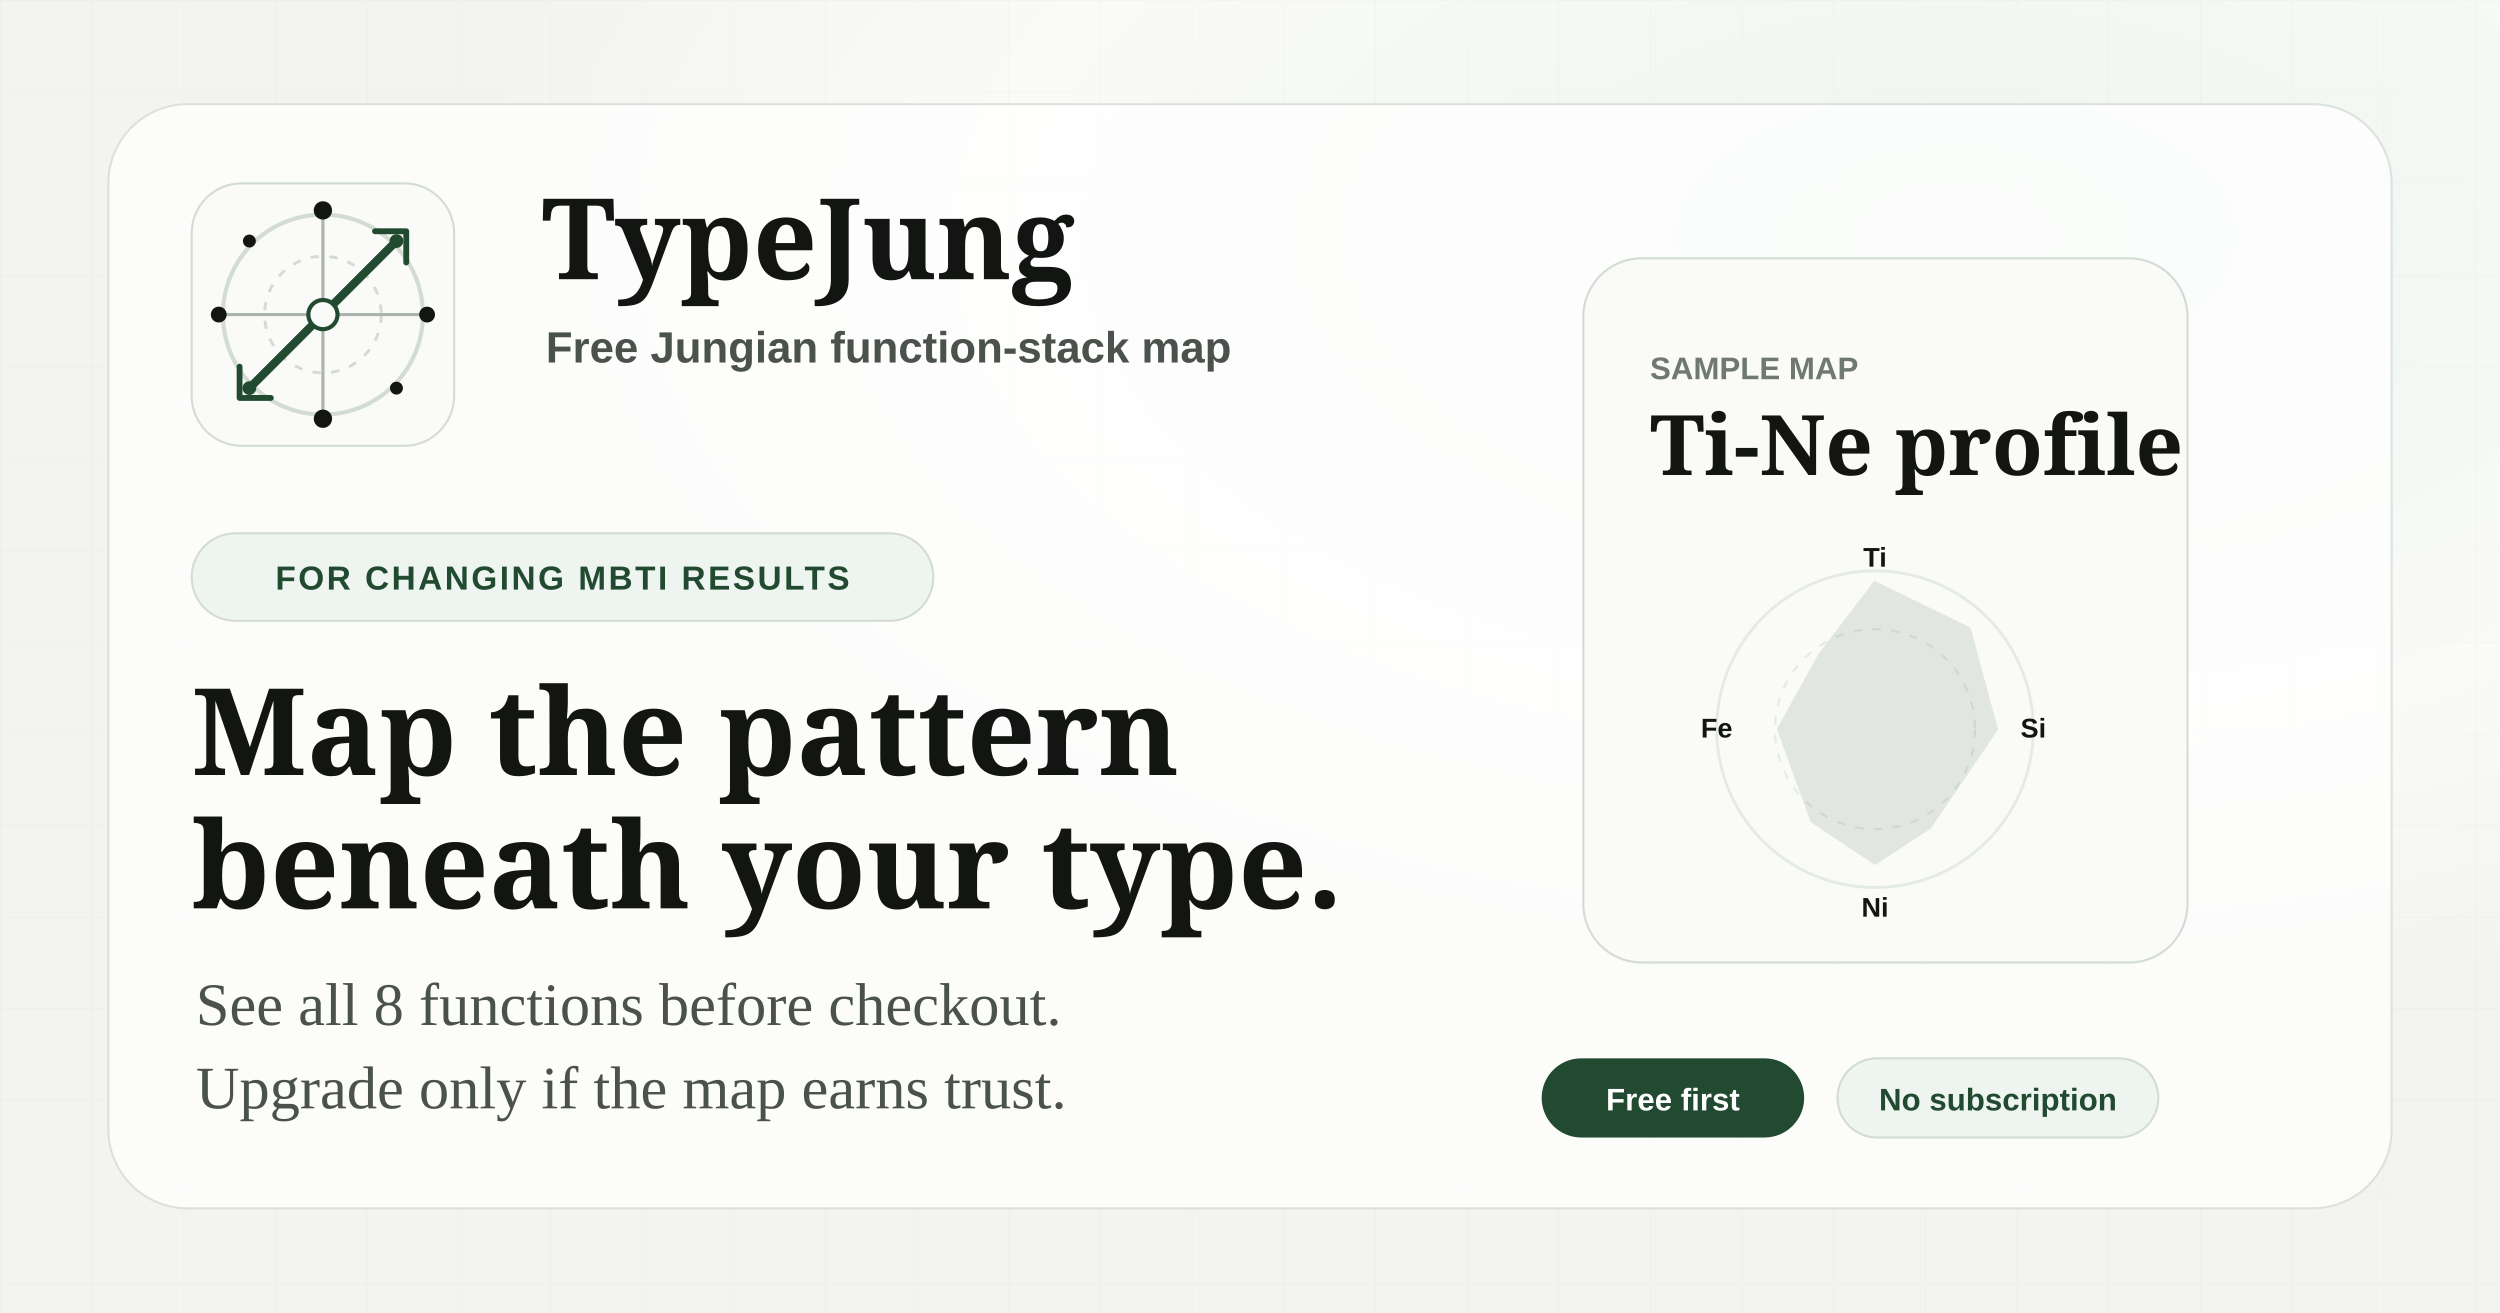
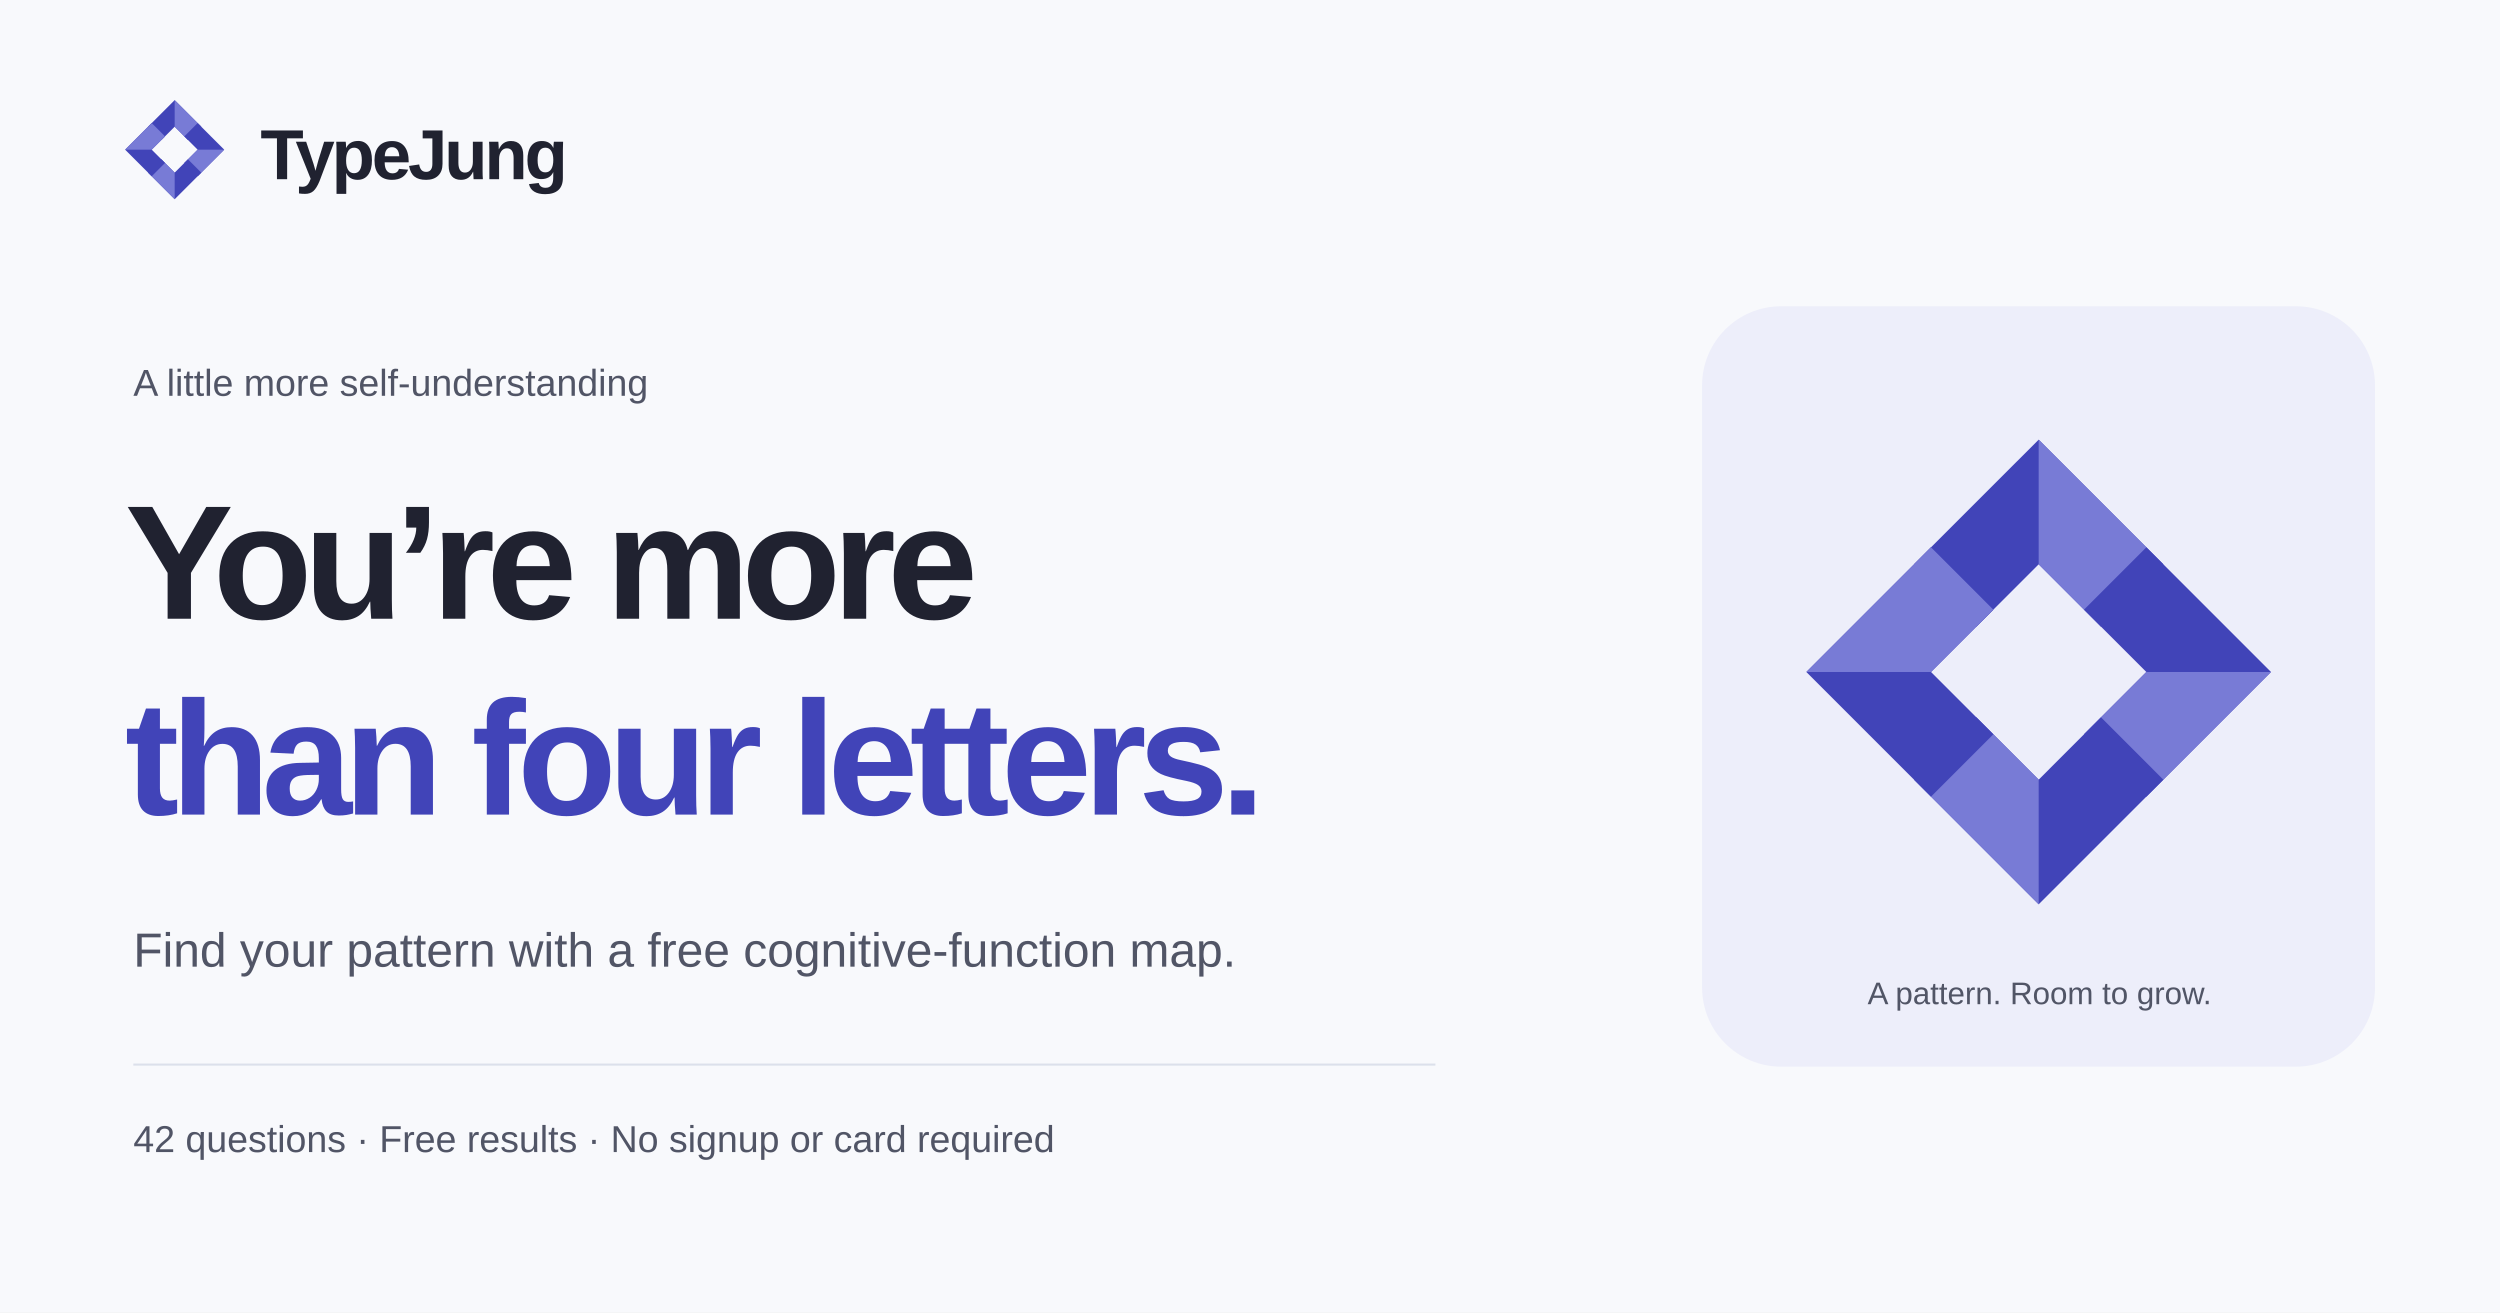
- <svg xmlns="http://www.w3.org/2000/svg" viewBox="0 0 1200 630" width="1200" height="630" role="img" aria-label="TypeJung social preview">
-   <defs>
-     <radialGradient id="wash" cx="78%" cy="18%" r="60%">
-       <stop offset="0%" stop-color="#EEF5F0" />
-       <stop offset="64%" stop-color="#FAFAF8" />
-       <stop offset="100%" stop-color="#F3F3EF" />
-     </radialGradient>
-     <pattern id="grid" width="44" height="44" patternUnits="userSpaceOnUse">
-       <path d="M44 0H0V44" fill="none" stroke="#D2DCD3" stroke-width="0.7" opacity="0.46" />
-     </pattern>
-   </defs>
-   <rect width="1200" height="630" fill="url(#wash)" />
-   <rect width="1200" height="630" fill="url(#grid)" opacity="0.36" />
-   <rect x="52" y="50" width="1096" height="530" rx="38" fill="#FFFFFF" opacity="0.74" stroke="#D2DCD3" />
-   <g transform="translate(92 88)">
-     <rect width="126" height="126" rx="24" fill="#FAFAF8" stroke="#D2DCD3" />
-     <circle cx="63" cy="63" r="48" fill="none" stroke="#D2DCD3" stroke-width="2" />
-     <circle cx="63" cy="63" r="28" fill="none" stroke="#D2DCD3" stroke-width="1.4" stroke-dasharray="4 5" />
-     <path d="M27.7 98.3L98.3 27.7" fill="none" stroke="#224A31" stroke-width="4" stroke-linecap="round" />
-     <path d="M63 13V113M13 63H113" fill="none" stroke="#ABB5AD" stroke-width="1.5" stroke-linecap="round" />
-     <circle cx="63" cy="63" r="7" fill="#FAFAF8" stroke="#224A31" stroke-width="2" />
-     <circle cx="63" cy="13" r="4.4" fill="#121512" />
-     <circle cx="98.3" cy="27.7" r="3.3" fill="#224A31" />
-     <circle cx="113" cy="63" r="3.8" fill="#121512" />
-     <circle cx="98.3" cy="98.3" r="3.1" fill="#121512" />
-     <circle cx="63" cy="113" r="4.4" fill="#121512" />
-     <circle cx="27.7" cy="98.3" r="3.3" fill="#224A31" />
-     <circle cx="13" cy="63" r="3.8" fill="#121512" />
-     <circle cx="27.7" cy="27.7" r="3.1" fill="#121512" />
-     <path d="M88 23H103V38" fill="none" stroke="#224A31" stroke-width="2.8" stroke-linecap="round" stroke-linejoin="round" />
-     <path d="M38 103H23V88" fill="none" stroke="#224A31" stroke-width="2.8" stroke-linecap="round" stroke-linejoin="round" />
-   </g>
-   <text x="260" y="134" font-family="Fraunces, Georgia, serif" font-size="54" font-weight="700" fill="#121512">TypeJung</text>
-   <text x="262" y="174" font-family="Space Grotesk, Arial, sans-serif" font-size="21" font-weight="600" fill="#4B524C">Free Jungian function-stack map</text>
-   <rect x="92" y="256" width="356" height="42" rx="21" fill="#EEF5F0" stroke="#D2DCD3" />
-   <text x="270" y="283" text-anchor="middle" font-family="Space Grotesk, Arial, sans-serif" font-size="16" font-weight="700" letter-spacing="1.2" fill="#224A31">FOR CHANGING MBTI RESULTS</text>
-   <text x="92" y="372" font-family="Fraunces, Georgia, serif" font-size="58" font-weight="700" fill="#121512">Map the pattern</text>
-   <text x="92" y="436" font-family="Fraunces, Georgia, serif" font-size="58" font-weight="700" fill="#121512">beneath your type.</text>
-   <text x="94" y="492" font-family="Source Serif 4, Georgia, serif" font-size="29" fill="#4B524C">See all 8 functions before checkout.</text>
-   <text x="94" y="532" font-family="Source Serif 4, Georgia, serif" font-size="29" fill="#4B524C">Upgrade only if the map earns trust.</text>
-   <g transform="translate(760 124)">
-     <rect width="290" height="338" rx="28" fill="#FAFAF8" stroke="#D2DCD3" />
-     <text x="32" y="58" font-family="Space Grotesk, Arial, sans-serif" font-size="15" font-weight="700" fill="#6F7871">SAMPLE MAP</text>
-     <text x="32" y="104" font-family="Fraunces, Georgia, serif" font-size="40" font-weight="700" fill="#121512">Ti-Ne profile</text>
-     <g transform="translate(54 140)">
-       <circle cx="86" cy="86" r="76" fill="none" stroke="#E4EBE5" stroke-width="1.4" />
-       <circle cx="86" cy="86" r="48" fill="none" stroke="#E4EBE5" stroke-width="1" stroke-dasharray="4 5" />
-       <path d="M86 16L131 38L144 86L112 133L86 150L56 130L40 86L60 50Z" fill="#224A31" opacity="0.12" stroke="#224A31" stroke-width="2" />
-       <text x="86" y="8" text-anchor="middle" font-family="Space Grotesk, Arial, sans-serif" font-size="13" font-weight="700" fill="#121512">Ti</text>
-       <text x="162" y="90" text-anchor="middle" font-family="Space Grotesk, Arial, sans-serif" font-size="13" font-weight="700" fill="#121512">Si</text>
-       <text x="86" y="176" text-anchor="middle" font-family="Space Grotesk, Arial, sans-serif" font-size="13" font-weight="700" fill="#121512">Ni</text>
-       <text x="10" y="90" text-anchor="middle" font-family="Space Grotesk, Arial, sans-serif" font-size="13" font-weight="700" fill="#121512">Fe</text>
+ <svg xmlns="http://www.w3.org/2000/svg" width="1200" height="630" viewBox="0 0 1200 630">
+   <rect width="1200" height="630" fill="#f8f9fc" />
+   <g transform="translate(56 44) scale(.58)">
+     <g transform="rotate(0 48 48)">
+       <path d="M48 7 70 29 59 40 48 29 37 40 26 29Z" fill="#4144b8" />
+       <path d="m48 7 22 22-11 11-11-11Z" fill="#787bd6" />
+     </g>
+     <g transform="rotate(90 48 48)">
+       <path d="M48 7 70 29 59 40 48 29 37 40 26 29Z" fill="#4144b8" />
+       <path d="m48 7 22 22-11 11-11-11Z" fill="#787bd6" />
+     </g>
+     <g transform="rotate(180 48 48)">
+       <path d="M48 7 70 29 59 40 48 29 37 40 26 29Z" fill="#4144b8" />
+       <path d="m48 7 22 22-11 11-11-11Z" fill="#787bd6" />
+     </g>
+     <g transform="rotate(270 48 48)">
+       <path d="M48 7 70 29 59 40 48 29 37 40 26 29Z" fill="#4144b8" />
+       <path d="m48 7 22 22-11 11-11-11Z" fill="#787bd6" />
    </g>
  </g>
-   <g transform="translate(740 508)">
-     <rect width="126" height="38" rx="19" fill="#224A31" />
-     <text x="63" y="25" text-anchor="middle" font-family="Space Grotesk, Arial, sans-serif" font-size="15" font-weight="700" fill="#FFFFFF">Free first</text>
-     <rect x="142" width="154" height="38" rx="19" fill="#EEF5F0" stroke="#D2DCD3" />
-     <text x="219" y="25" text-anchor="middle" font-family="Space Grotesk, Arial, sans-serif" font-size="15" font-weight="700" fill="#224A31">No subscription</text>
+   <text x="125" y="86" font-family="Schibsted Grotesk,Arial,sans-serif" font-size="34" font-weight="700" letter-spacing="-1.5" fill="#202230">TypeJung</text>
+   <text x="64" y="190" font-family="Schibsted Grotesk,Arial,sans-serif" font-size="18" font-weight="500" fill="#515566">A little more self-understanding</text>
+   <g font-family="Schibsted Grotesk,Arial,sans-serif" font-size="78" font-weight="700" letter-spacing="-4">
+     <text x="60" y="297" fill="#202230">You’re more</text>
+     <text x="60" y="391" fill="#4144b8">than four letters.</text>
  </g>
+   <text x="64" y="464" font-family="Schibsted Grotesk,Arial,sans-serif" font-size="23" fill="#515566">Find your pattern with a free cognitive-function map.</text>
+   <path d="M64 511H689" stroke="#dce0eb" />
+   <text x="64" y="553" font-family="Schibsted Grotesk,Arial,sans-serif" font-size="18" fill="#515566">42 questions · Free results · No signup or card required</text>
+   <rect x="817" y="147" width="323" height="365" rx="38" fill="#edeefa" />
+   <g transform="translate(848 192) scale(2.72)">
+     <g transform="rotate(0 48 48)">
+       <path d="M48 7 70 29 59 40 48 29 37 40 26 29Z" fill="#4144b8" />
+       <path d="m48 7 22 22-11 11-11-11Z" fill="#787bd6" />
+     </g>
+     <g transform="rotate(90 48 48)">
+       <path d="M48 7 70 29 59 40 48 29 37 40 26 29Z" fill="#4144b8" />
+       <path d="m48 7 22 22-11 11-11-11Z" fill="#787bd6" />
+     </g>
+     <g transform="rotate(180 48 48)">
+       <path d="M48 7 70 29 59 40 48 29 37 40 26 29Z" fill="#4144b8" />
+       <path d="m48 7 22 22-11 11-11-11Z" fill="#787bd6" />
+     </g>
+     <g transform="rotate(270 48 48)">
+       <path d="M48 7 70 29 59 40 48 29 37 40 26 29Z" fill="#4144b8" />
+       <path d="m48 7 22 22-11 11-11-11Z" fill="#787bd6" />
+     </g>
+   </g>
+   <text x="979" y="482" text-anchor="middle" font-family="Schibsted Grotesk,Arial,sans-serif" font-size="15" fill="#515566">A pattern. Room to grow.</text>
</svg>
